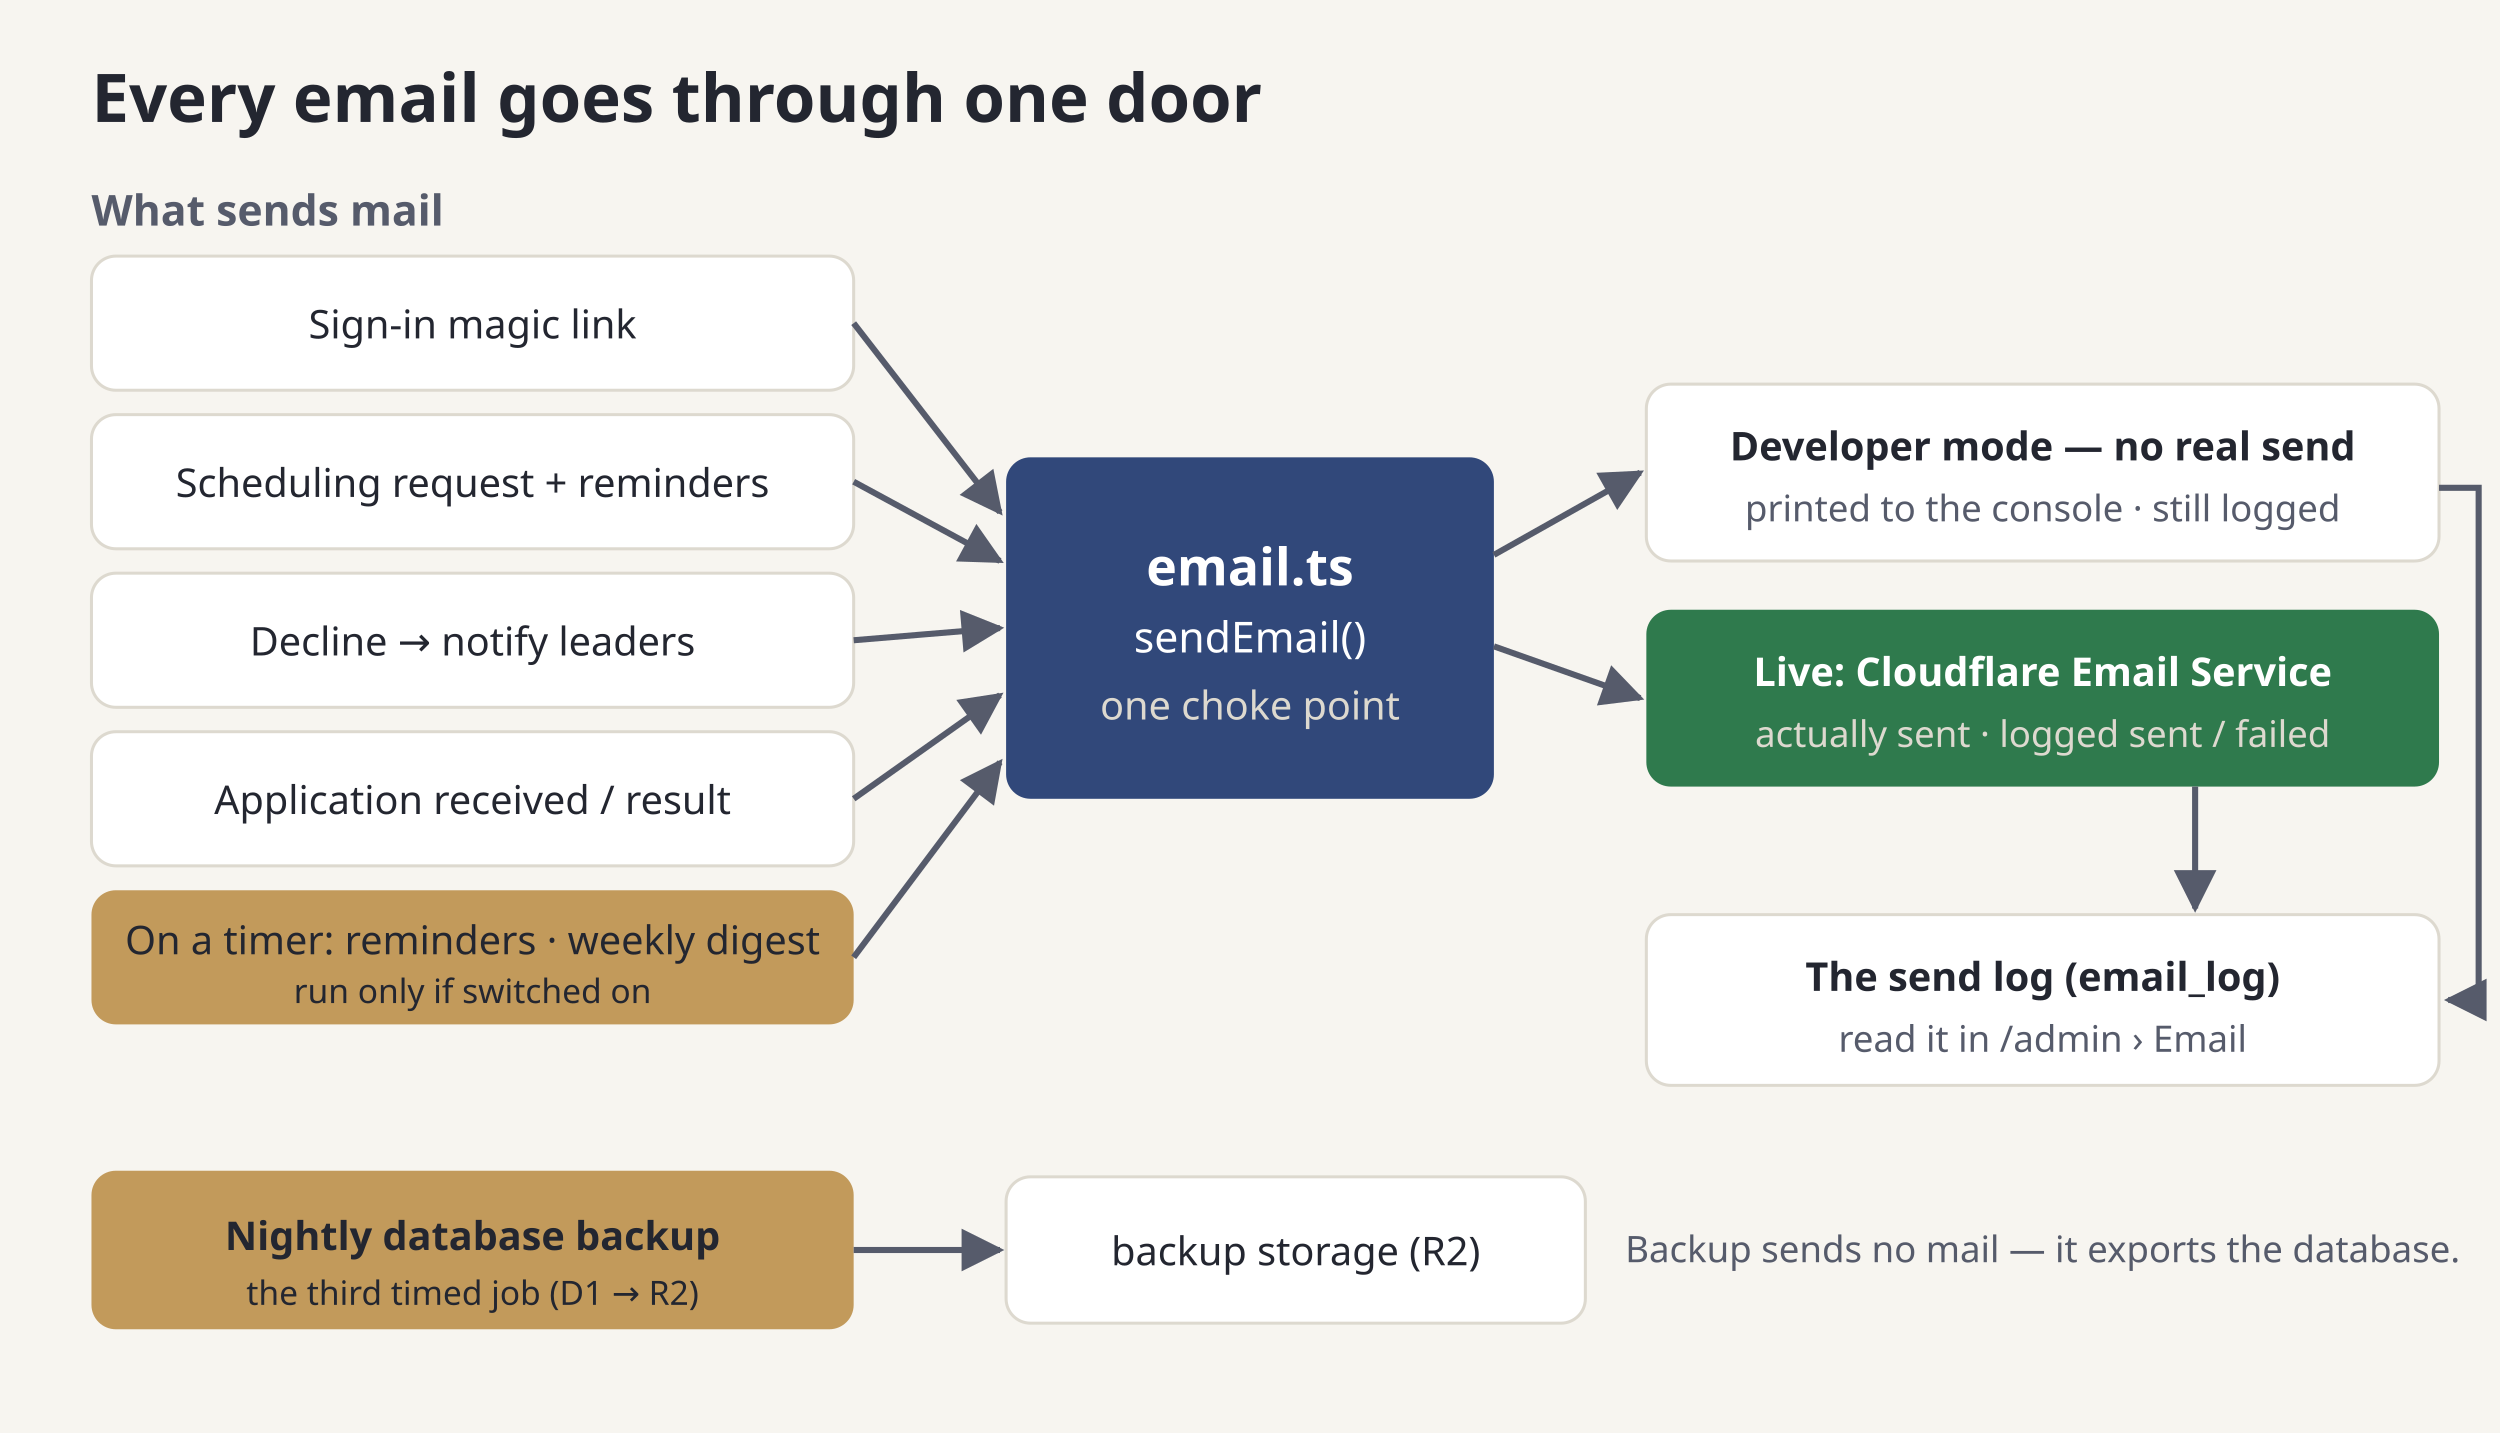
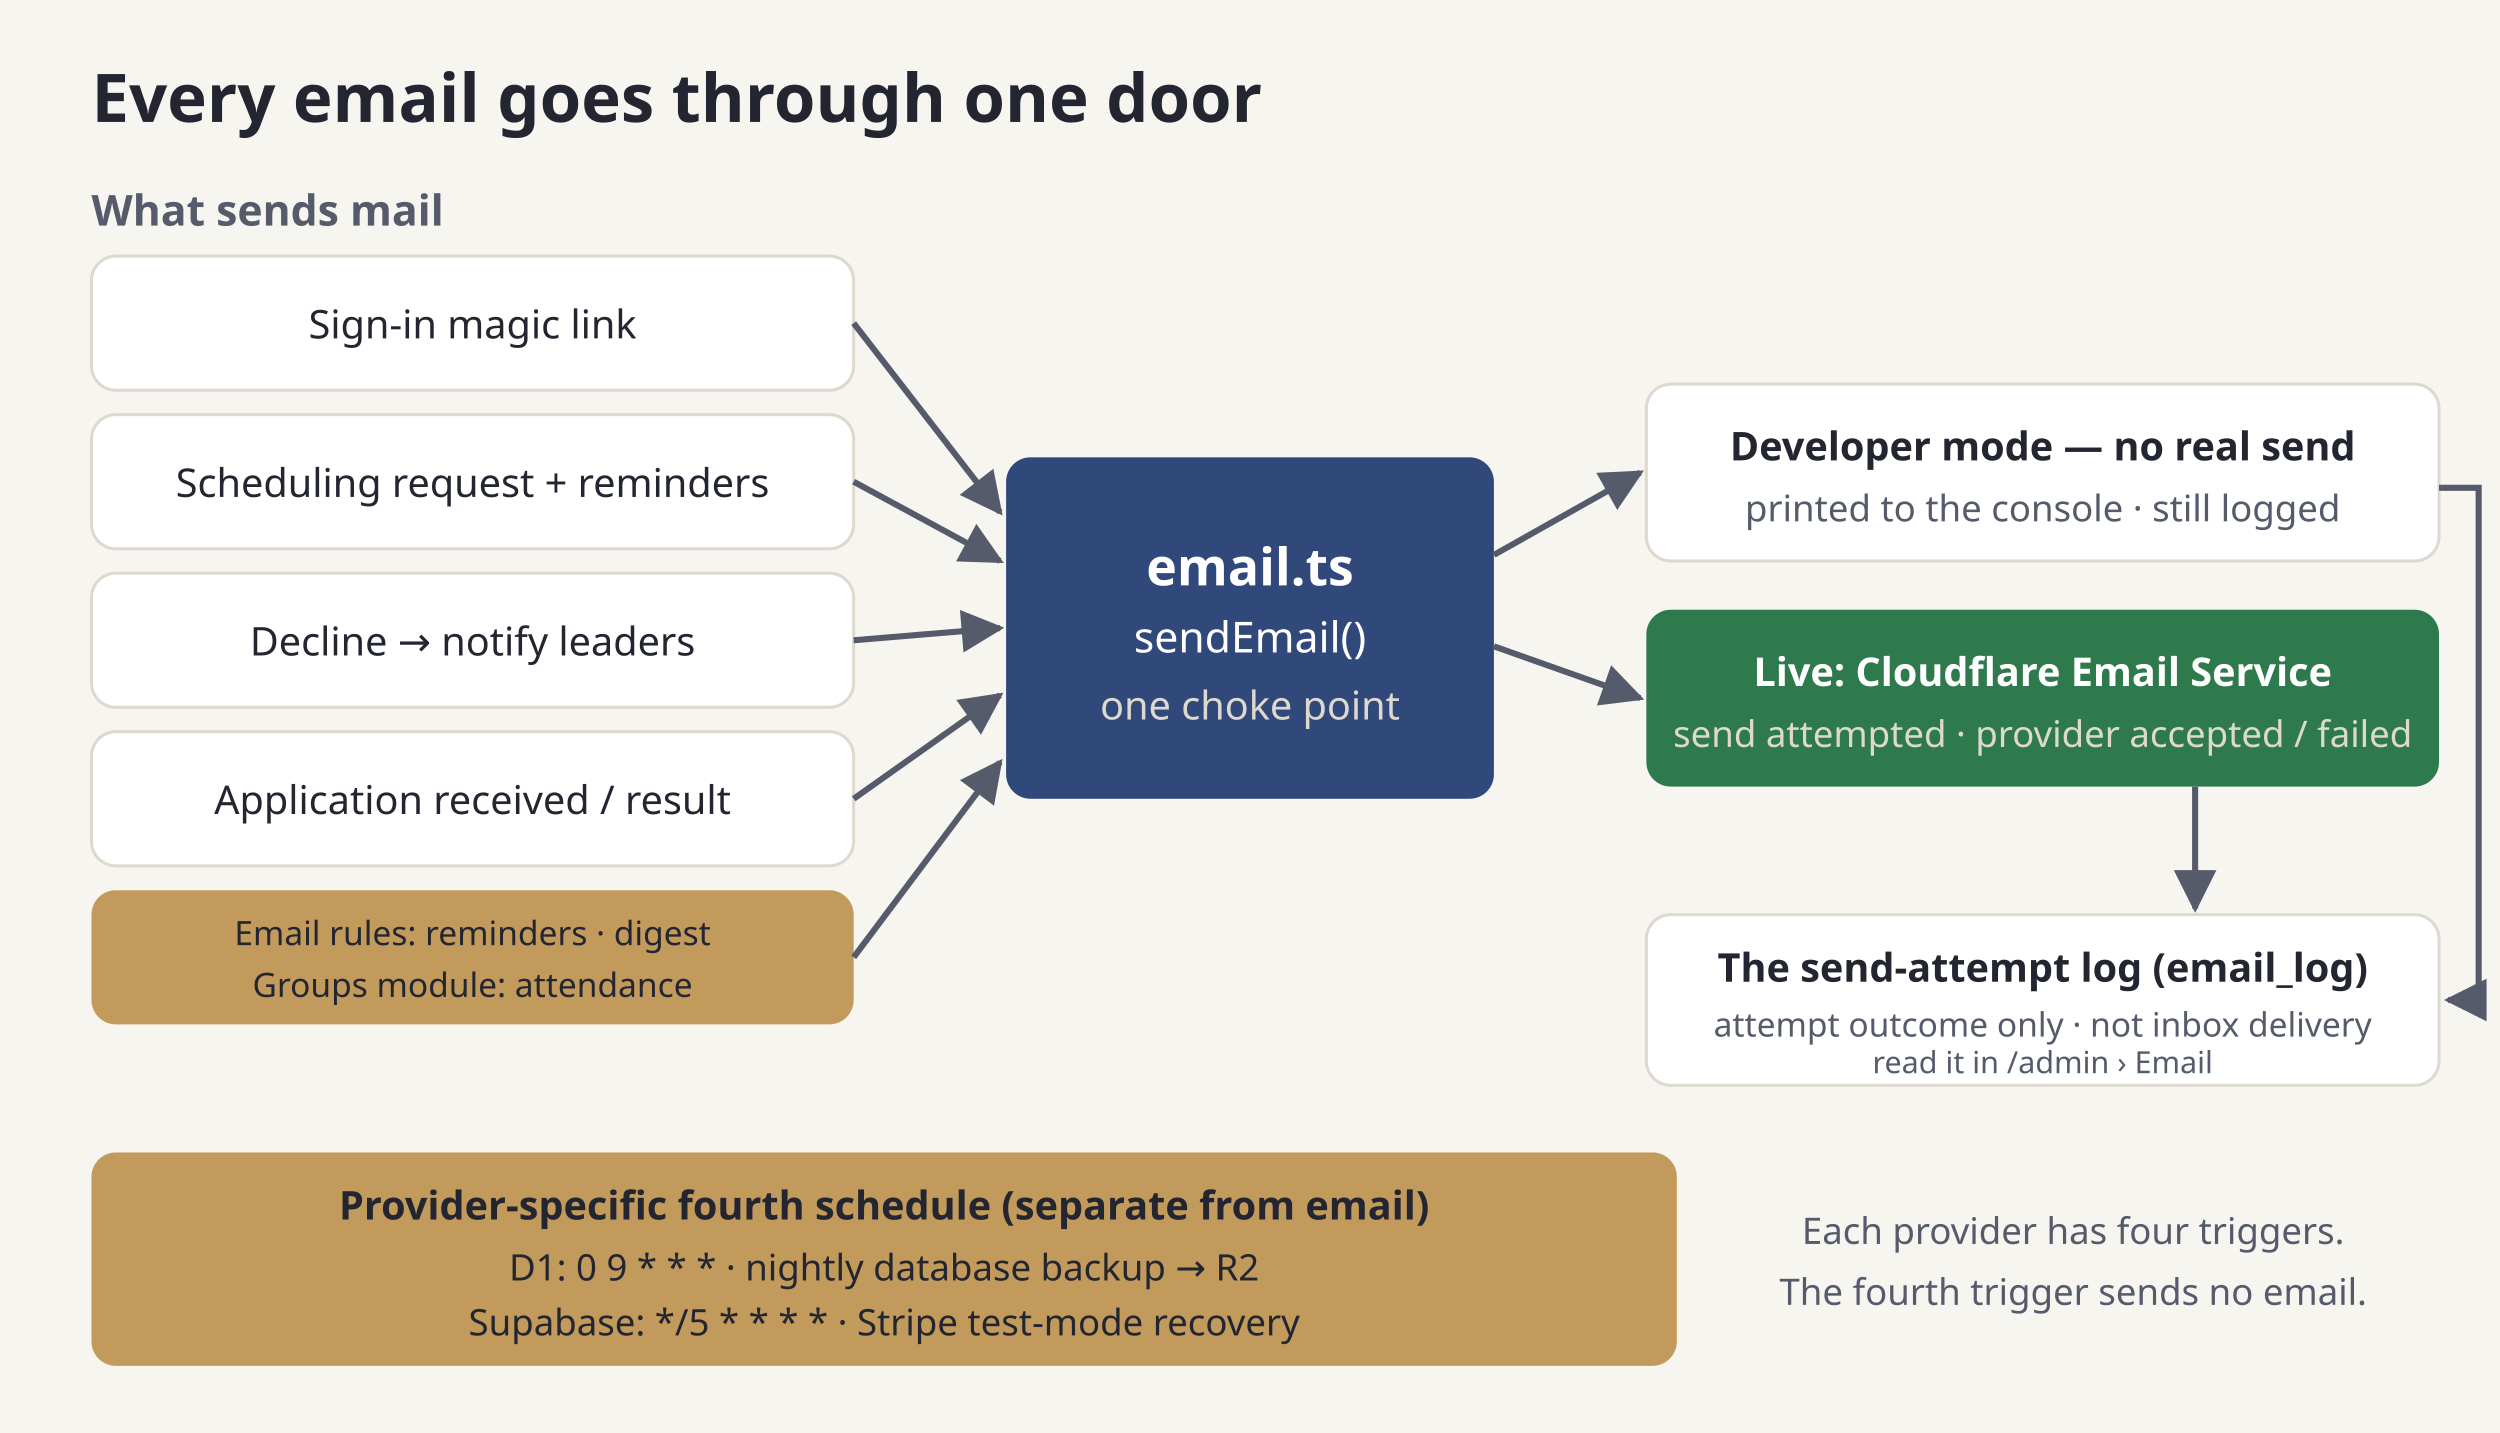
- <svg xmlns="http://www.w3.org/2000/svg" viewBox="0 0 820 470" font-family="system-ui, sans-serif" role="img" aria-label="Every email trigger flows through one choke point that either dev-logs or sends via the Email Service; a separate cron backs up the database">
+ <svg xmlns="http://www.w3.org/2000/svg" viewBox="0 0 820 470" font-family="system-ui, sans-serif" role="img" aria-label="Every email trigger flows through one choke point that either dev-logs or attempts a provider handoff; the log records the attempt outcome, not inbox delivery. Each database provider has a distinct fourth schedule: D1 runs a nightly backup to R2, while Supabase runs test-mode Stripe recovery every five minutes.">
  <defs>
    <marker id="arrow" viewBox="0 0 10 10" refX="9" refY="5" markerWidth="7" markerHeight="7" orient="auto-start-reverse">
      <path d="M0,0 L10,5 L0,10 z" fill="#565B6B" />
    </marker>
  </defs>
  <rect x="0" y="0" width="820" height="470" fill="#F7F5F0" />
  <text x="30" y="40" font-size="22" font-weight="700" fill="#232630">Every email goes through one door</text>
  <text x="30" y="74" font-size="14" font-weight="600" fill="#565B6B">What sends mail</text>
  <rect x="30" y="84" width="250" height="44" rx="8" fill="#FFFFFF" stroke="#DDD9CF" />
  <text x="155" y="111" font-size="13" fill="#232630" text-anchor="middle">Sign-in magic link</text>
  <rect x="30" y="136" width="250" height="44" rx="8" fill="#FFFFFF" stroke="#DDD9CF" />
  <text x="155" y="163" font-size="13" fill="#232630" text-anchor="middle">Scheduling request + reminders</text>
  <rect x="30" y="188" width="250" height="44" rx="8" fill="#FFFFFF" stroke="#DDD9CF" />
  <text x="155" y="215" font-size="13" fill="#232630" text-anchor="middle">Decline → notify leaders</text>
  <rect x="30" y="240" width="250" height="44" rx="8" fill="#FFFFFF" stroke="#DDD9CF" />
  <text x="155" y="267" font-size="13" fill="#232630" text-anchor="middle">Application received / result</text>
  <rect x="30" y="292" width="250" height="44" rx="8" fill="#C29A5B" />
-   <text x="155" y="313" font-size="13" fill="#232630" text-anchor="middle">On a timer: reminders · weekly digest</text>
-   <text x="155" y="329" font-size="11" fill="#232630" text-anchor="middle">run only if switched on</text>
+   <text x="155" y="310" font-size="11" fill="#232630" text-anchor="middle">Email rules: reminders · digest</text>
+   <text x="155" y="327" font-size="11" fill="#232630" text-anchor="middle">Groups module: attendance</text>
  <rect x="330" y="150" width="160" height="112" rx="8" fill="#31487A" />
  <text x="410" y="192" font-size="17" font-weight="700" fill="#FFFFFF" text-anchor="middle">email.ts</text>
  <text x="410" y="214" font-size="14" fill="#FFFFFF" text-anchor="middle">sendEmail()</text>
  <text x="410" y="236" font-size="13" fill="#DDD9CF" text-anchor="middle">one choke point</text>
  <line x1="280" y1="106" x2="328" y2="168" stroke="#565B6B" stroke-width="2" marker-end="url(#arrow)" />
  <line x1="280" y1="158" x2="328" y2="184" stroke="#565B6B" stroke-width="2" marker-end="url(#arrow)" />
  <line x1="280" y1="210" x2="328" y2="206" stroke="#565B6B" stroke-width="2" marker-end="url(#arrow)" />
  <line x1="280" y1="262" x2="328" y2="228" stroke="#565B6B" stroke-width="2" marker-end="url(#arrow)" />
  <line x1="280" y1="314" x2="328" y2="250" stroke="#565B6B" stroke-width="2" marker-end="url(#arrow)" />
  <rect x="540" y="126" width="260" height="58" rx="8" fill="#FFFFFF" stroke="#DDD9CF" />
  <text x="670" y="151" font-size="13" font-weight="600" fill="#232630" text-anchor="middle">Developer mode — no real send</text>
  <text x="670" y="171" font-size="12" fill="#565B6B" text-anchor="middle">printed to the console · still logged</text>
  <rect x="540" y="200" width="260" height="58" rx="8" fill="#2F7A4D" />
  <text x="670" y="225" font-size="13" font-weight="600" fill="#FFFFFF" text-anchor="middle">Live: Cloudflare Email Service</text>
-   <text x="670" y="245" font-size="12" fill="#DDD9CF" text-anchor="middle">actually sent · logged sent / failed</text>
+   <text x="670" y="245" font-size="12" fill="#DDD9CF" text-anchor="middle">send attempted · provider accepted / failed</text>
  <line x1="490" y1="182" x2="538" y2="155" stroke="#565B6B" stroke-width="2" marker-end="url(#arrow)" />
  <line x1="490" y1="212" x2="538" y2="229" stroke="#565B6B" stroke-width="2" marker-end="url(#arrow)" />
  <rect x="540" y="300" width="260" height="56" rx="8" fill="#FFFFFF" stroke="#DDD9CF" />
-   <text x="670" y="325" font-size="13" font-weight="600" fill="#232630" text-anchor="middle">The send log (email_log)</text>
-   <text x="670" y="345" font-size="12" fill="#565B6B" text-anchor="middle">read it in /admin › Email</text>
+   <text x="670" y="322" font-size="13" font-weight="600" fill="#232630" text-anchor="middle">The send-attempt log (email_log)</text>
+   <text x="670" y="340" font-size="11" fill="#565B6B" text-anchor="middle">attempt outcome only · not inbox delivery</text>
+   <text x="670" y="352" font-size="10" fill="#565B6B" text-anchor="middle">read it in /admin › Email</text>
  <path d="M800,160 L813,160 L813,328 L803,328" fill="none" stroke="#565B6B" stroke-width="2" marker-end="url(#arrow)" />
  <line x1="720" y1="258" x2="720" y2="298" stroke="#565B6B" stroke-width="2" marker-end="url(#arrow)" />
-   <rect x="30" y="384" width="250" height="52" rx="8" fill="#C29A5B" />
-   <text x="155" y="410" font-size="13" font-weight="600" fill="#232630" text-anchor="middle">Nightly database backup</text>
-   <text x="155" y="428" font-size="11" fill="#232630" text-anchor="middle">the third timed job (D1 → R2)</text>
-   <rect x="330" y="386" width="190" height="48" rx="8" fill="#FFFFFF" stroke="#DDD9CF" />
-   <text x="425" y="415" font-size="13" fill="#232630" text-anchor="middle">backup storage (R2)</text>
-   <line x1="280" y1="410" x2="328" y2="410" stroke="#565B6B" stroke-width="2" marker-end="url(#arrow)" />
-   <text x="670" y="414" font-size="12" fill="#565B6B" text-anchor="middle">Backup sends no mail — it exports the database.</text>
+   <rect x="30" y="378" width="520" height="70" rx="8" fill="#C29A5B" />
+   <text x="290" y="400" font-size="13" font-weight="600" fill="#232630" text-anchor="middle">Provider-specific fourth schedule (separate from email)</text>
+   <text x="290" y="420" font-size="12" fill="#232630" text-anchor="middle">D1: 0 9 * * * · nightly database backup → R2</text>
+   <text x="290" y="438" font-size="12" fill="#232630" text-anchor="middle">Supabase: */5 * * * * · Stripe test-mode recovery</text>
+   <text x="680" y="408" font-size="12" fill="#565B6B" text-anchor="middle">Each provider has four triggers.</text>
+   <text x="680" y="428" font-size="12" fill="#565B6B" text-anchor="middle">The fourth trigger sends no email.</text>
</svg>
